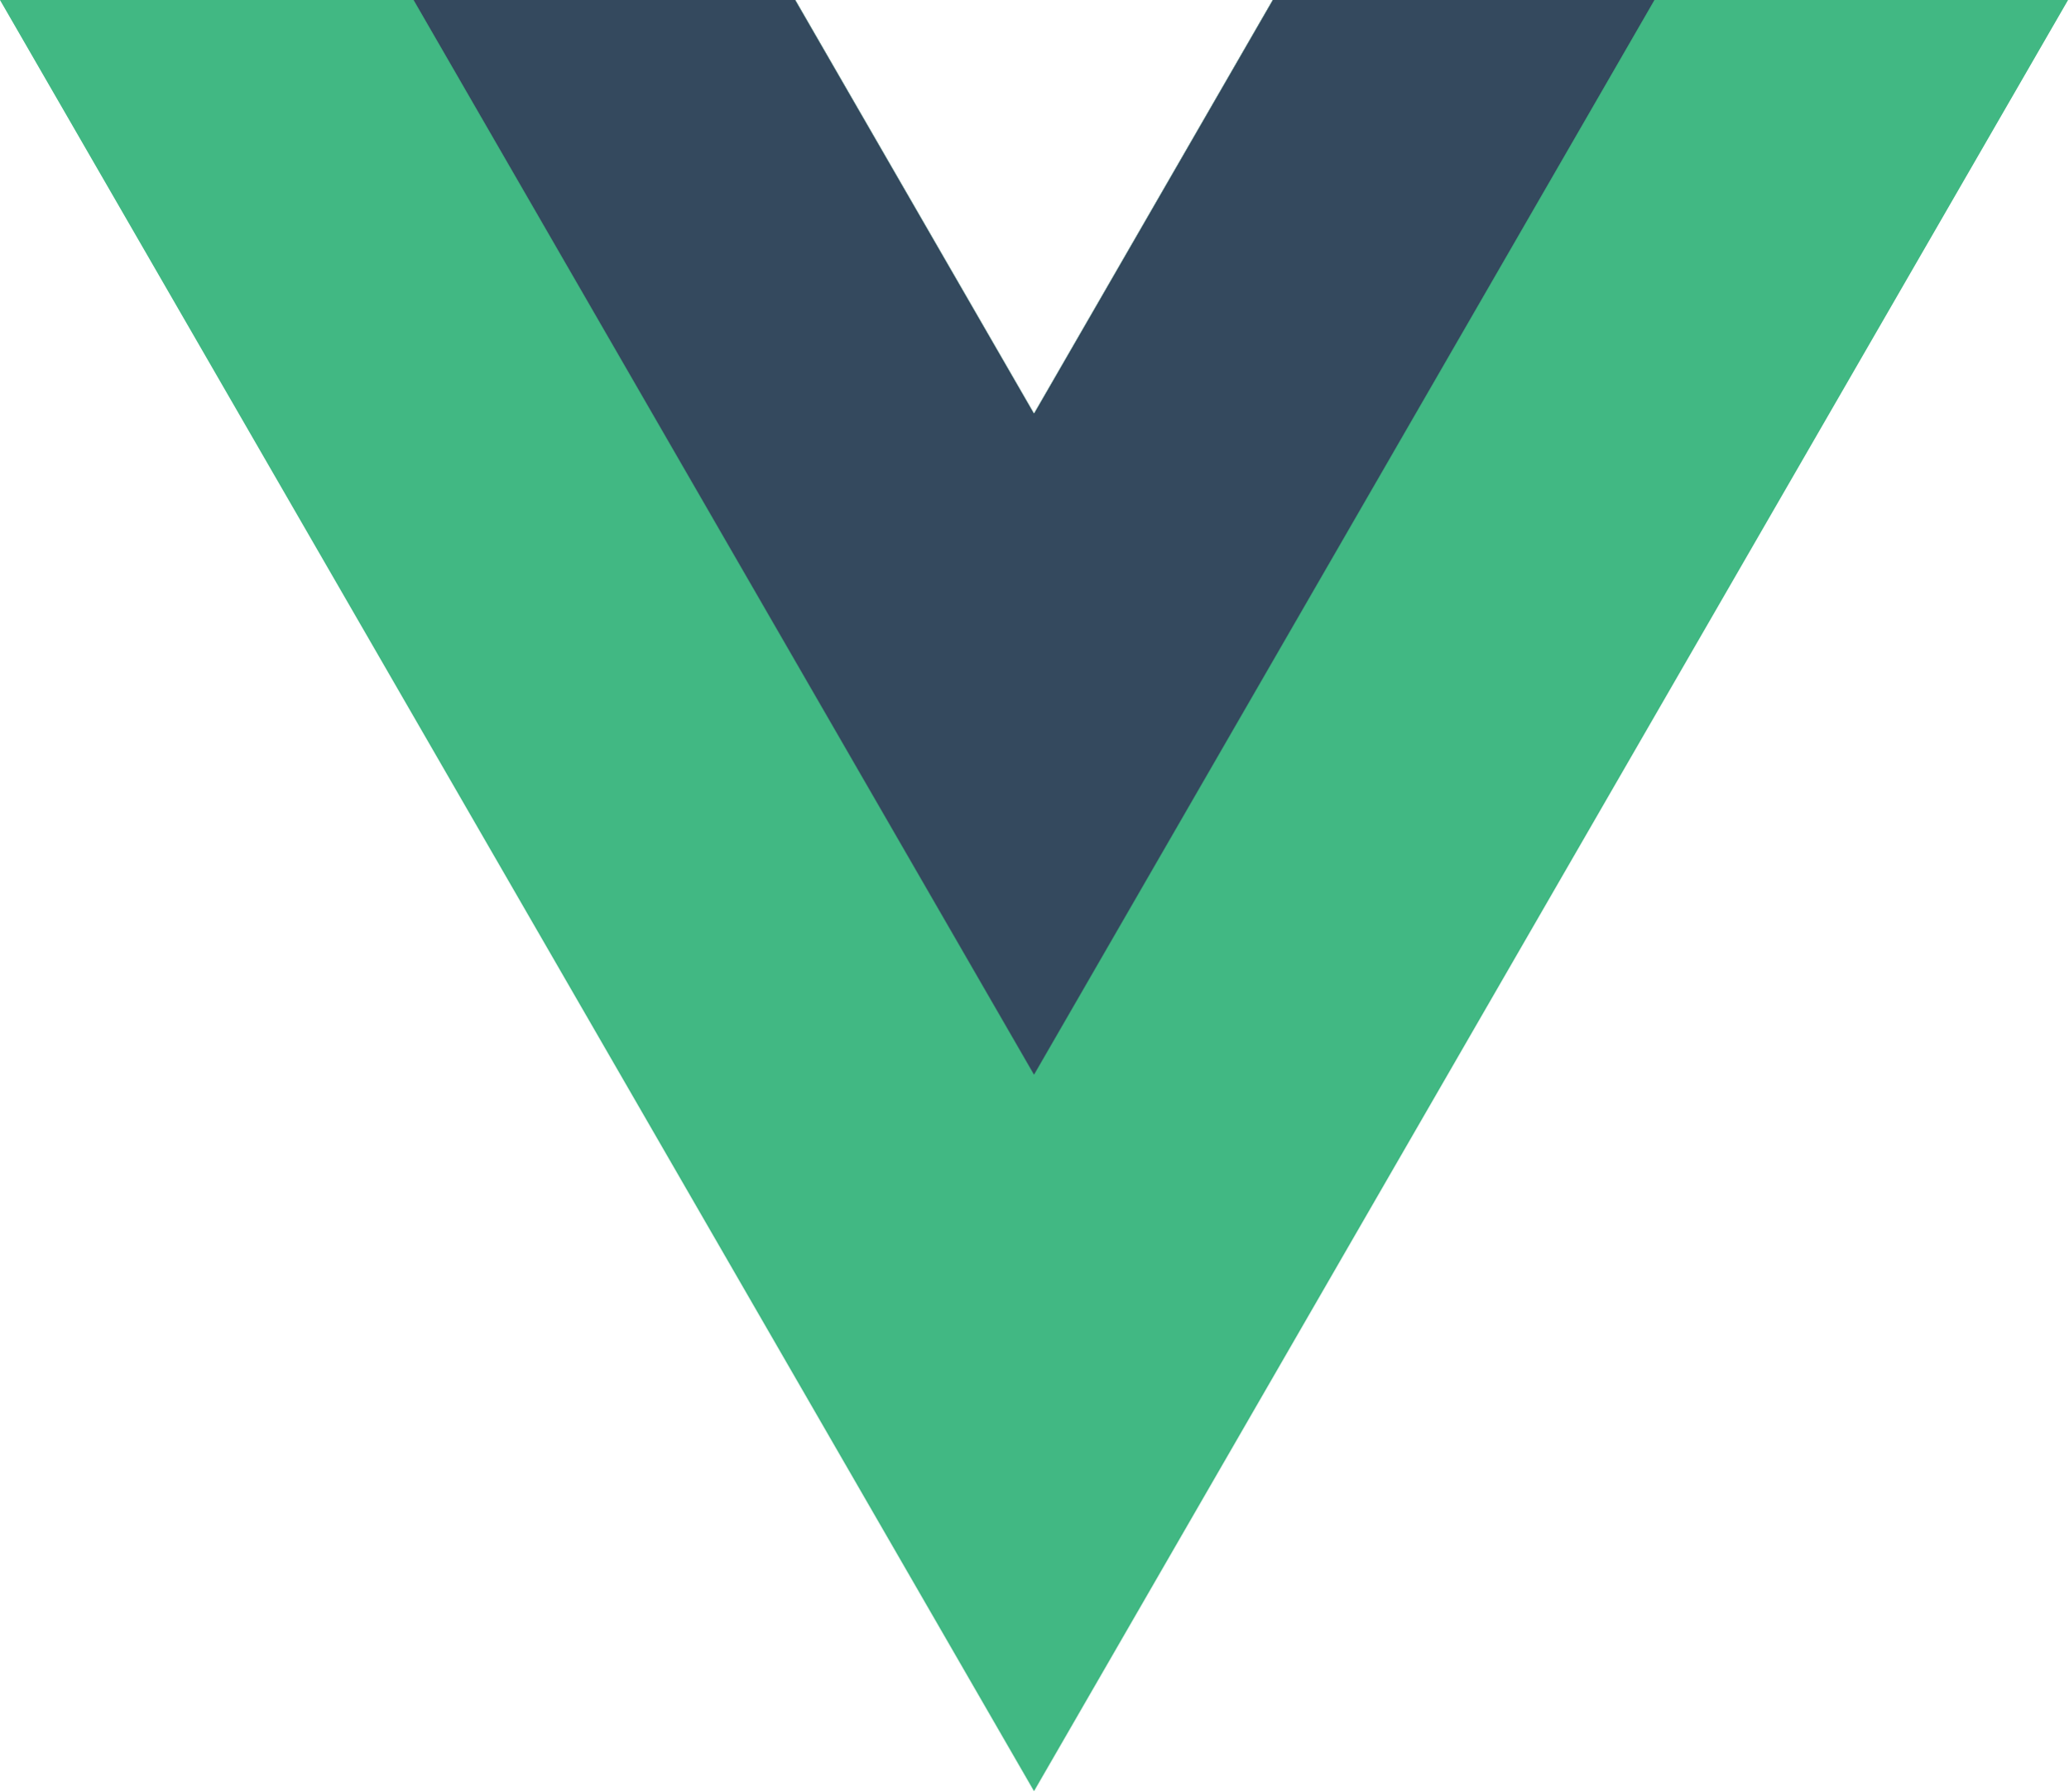
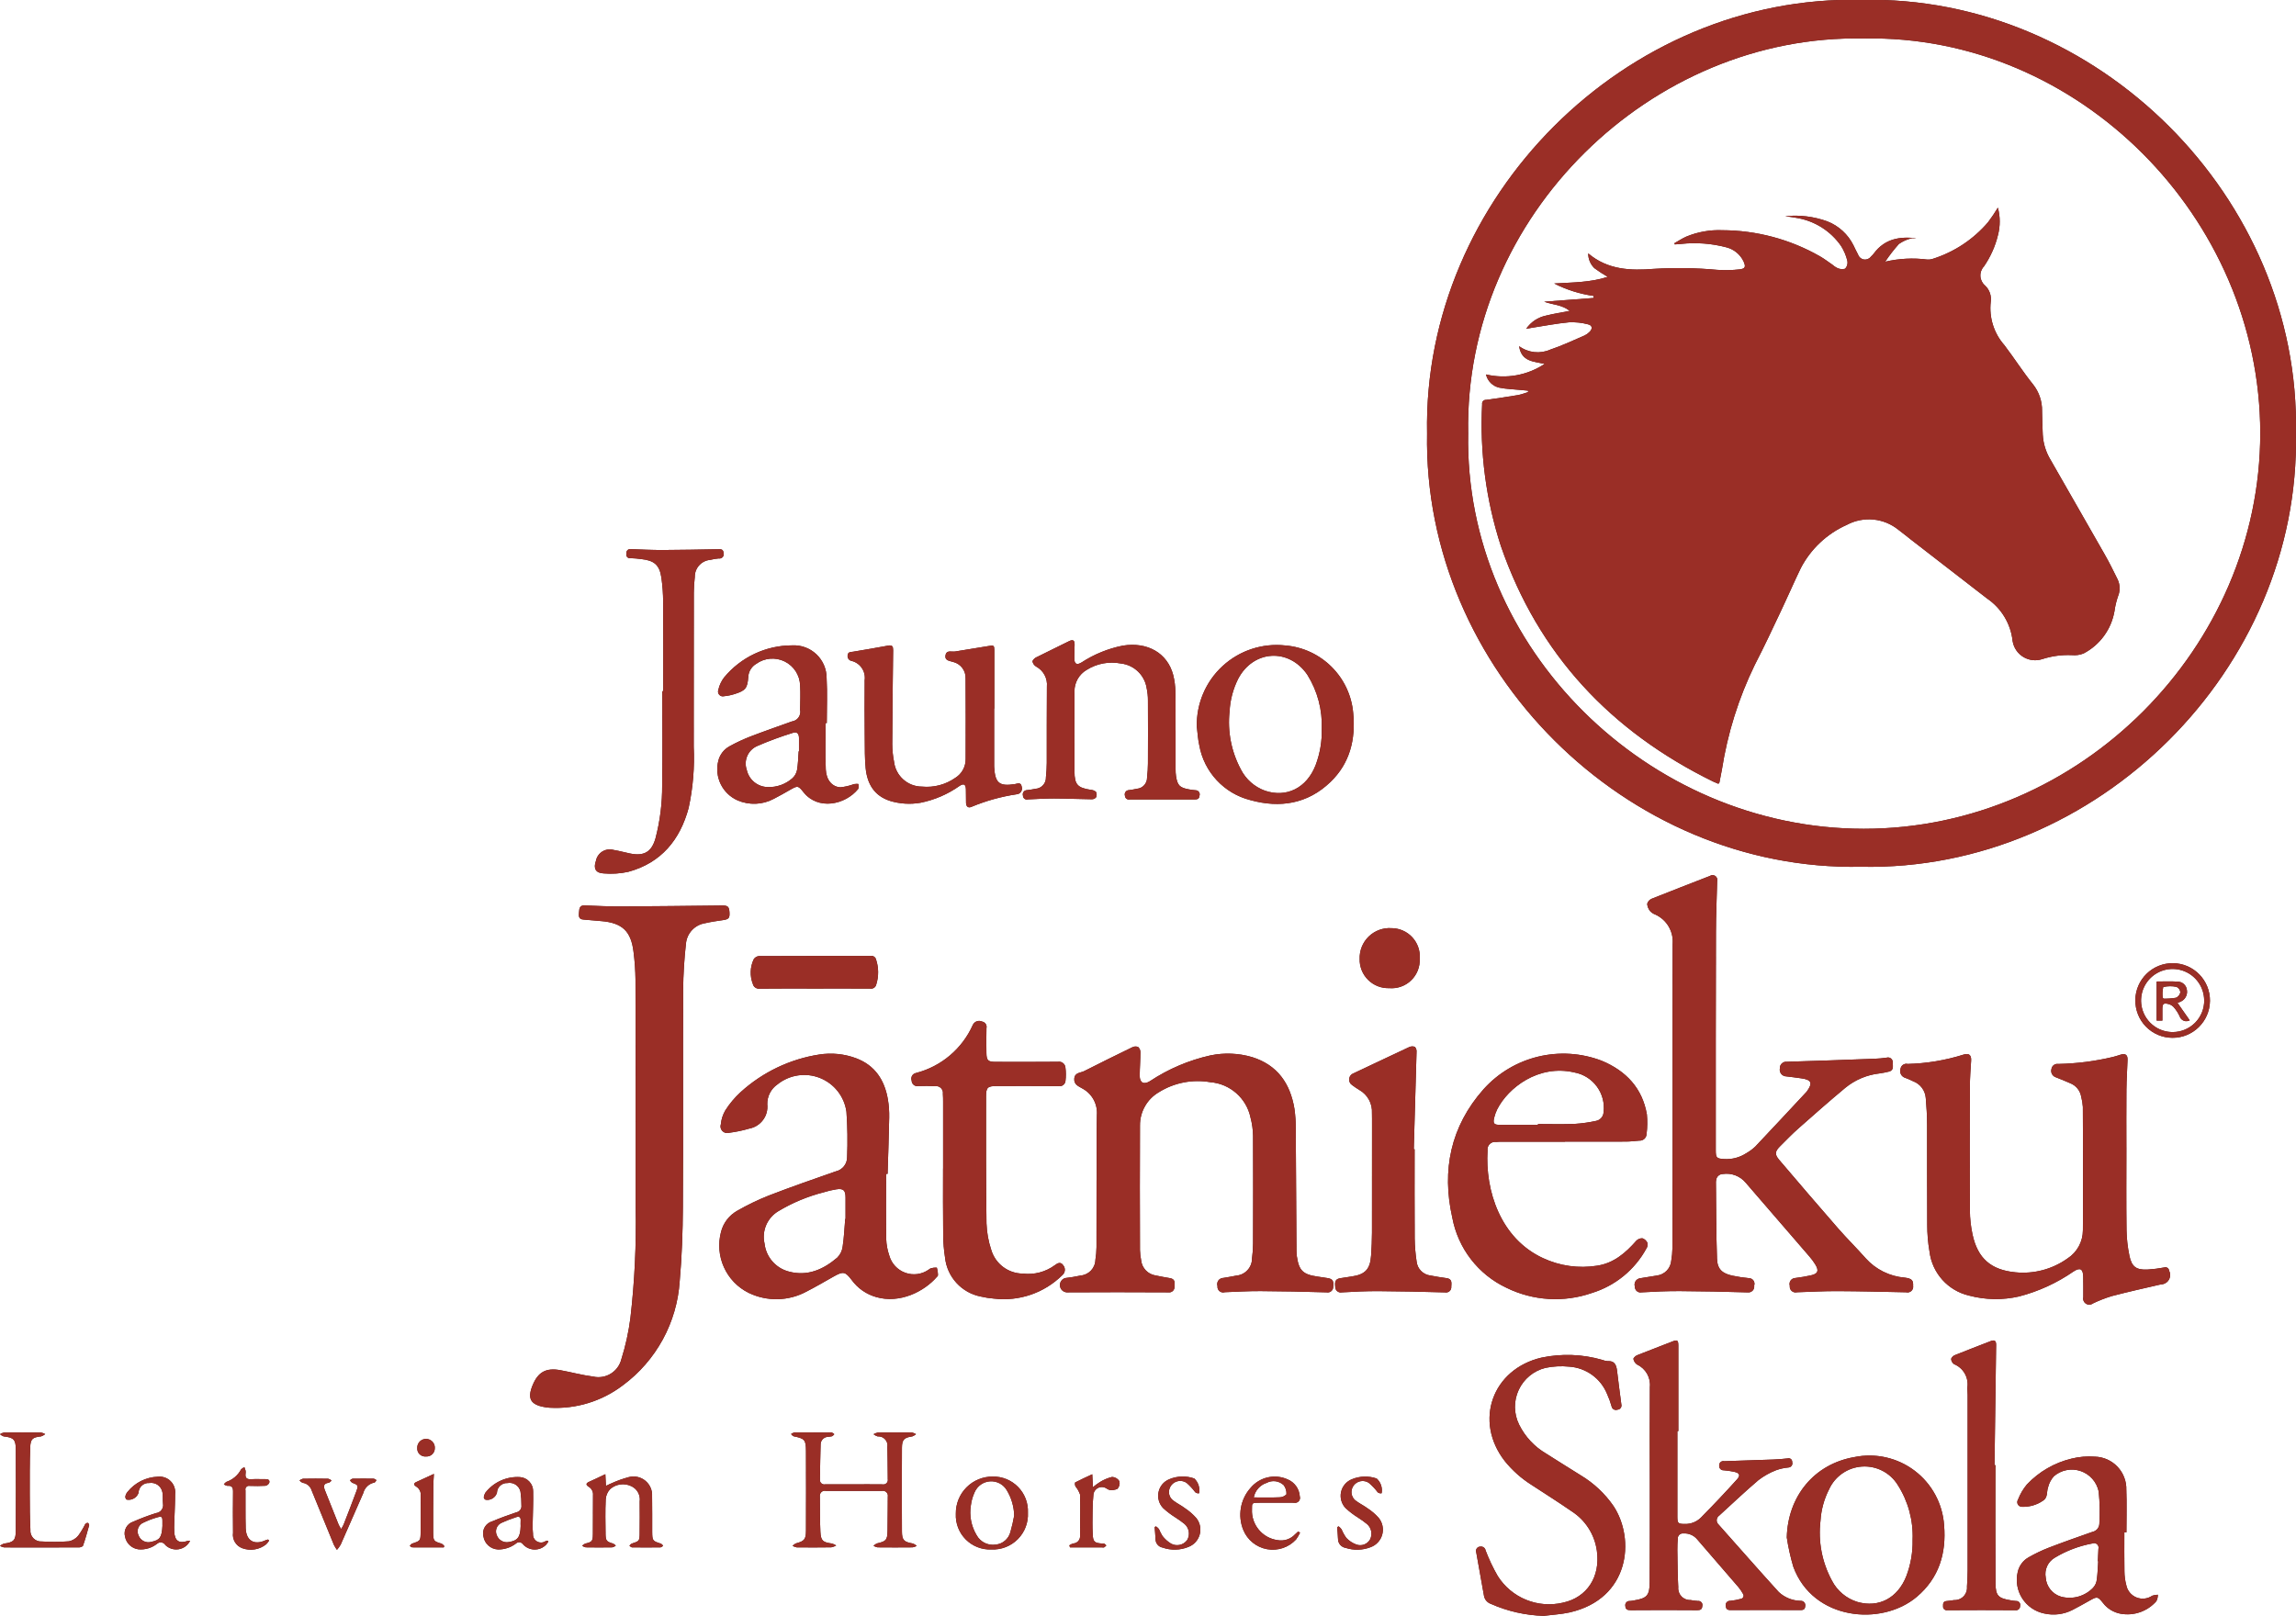
- <svg xmlns="http://www.w3.org/2000/svg" viewBox="0 0 261.76 226.69">
-   <path d="M161.096.001l-30.225 52.351L100.647.001H-.005l130.877 226.688L261.749.001z" fill="#41b883" />
-   <path d="M161.096.001l-30.225 52.351L100.647.001H52.346l78.526 136.01L209.398.001z" fill="#34495e" />
+ <svg xmlns="http://www.w3.org/2000/svg" width="348" height="244.969" viewBox="0 0 348 244.969">
+   <defs>
+     <style>
+       .cls-1 {
+         fill: #0c0c0c;
+         fill-rule: evenodd;
+         filter: url(#filter);
+       }
+     </style>
+     <filter id="filter" x="153" y="148.031" width="348" height="244.969" filterUnits="userSpaceOnUse">
+       <feFlood result="flood" flood-color="#9a2f25" />
+       <feComposite result="composite" operator="in" in2="SourceGraphic" />
+       <feBlend result="blend" in2="SourceGraphic" />
+     </filter>
+   </defs>
+   <path class="cls-1" d="M500.987,213.74c0.691,35.742-30.155,66.452-65.914,65.693-35.609.73-66.409-29.91-65.774-65.688-0.686-35.783,30.128-66.577,65.843-65.727C470.881,147.2,501.724,178,500.987,213.74Zm-125.46-.016c-0.63,32.6,27.311,59.954,59.956,59.955,32.928,0,60.091-27.586,60.1-59.963,0-32.74-27.613-60.5-60.066-59.85C403.293,153.182,374.883,180.749,375.527,213.724ZM406.51,314.237c0-7.7-.015-15.393.011-23.09a4.491,4.491,0,0,0-2.578-4.444,2.215,2.215,0,0,1-.816-0.516,1.976,1.976,0,0,1-.468-1.143,1.23,1.23,0,0,1,.723-0.776c2.919-1.171,5.857-2.292,8.785-3.441a0.717,0.717,0,0,1,1.1.77c-0.058,2.548-.179,5.1-0.185,7.644q-0.042,16.605-.028,33.211c0,1.1.145,1.231,1.248,1.293a5.5,5.5,0,0,0,3.356-.867,7.2,7.2,0,0,0,1.386-1.02c2.612-2.757,5.194-5.544,7.785-8.321a1.045,1.045,0,0,0,.089-0.121c0.842-1.2.63-1.682-.851-1.9-0.766-.114-1.536-0.205-2.305-0.3a1.012,1.012,0,0,1-.988-1.23,0.945,0.945,0,0,1,1.049-.986c4.428-.125,8.854-0.293,13.28-0.457a16.248,16.248,0,0,0,1.868-.171,0.713,0.713,0,0,1,.9.8c0.03,0.525.174,1.148-.595,1.324a13.955,13.955,0,0,1-1.4.27,9.9,9.9,0,0,0-5.188,2.184c-2.4,2-4.745,4.065-7.084,6.136-0.972.862-1.875,1.8-2.8,2.722-0.785.785-.851,1.221-0.132,2.067q4.443,5.231,8.947,10.407c1.348,1.545,2.816,2.984,4.171,4.522a8.928,8.928,0,0,0,5.9,2.92c1.063,0.13,1.322.4,1.277,1.241a0.865,0.865,0,0,1-1.076.98c-3.453-.067-6.907-0.16-10.361-0.175-2.051-.009-4.1.108-6.155,0.172a0.885,0.885,0,0,1-1.1-.979,0.908,0.908,0,0,1,.817-1.18c0.793-.1,1.585-0.228,2.366-0.4,1.084-.233,1.271-0.684.688-1.648a8.993,8.993,0,0,0-.887-1.206q-4.822-5.6-9.658-11.187a3.792,3.792,0,0,0-3.489-1.327,1.028,1.028,0,0,0-1,.935,1.137,1.137,0,0,0-.034.222c0.044,3.9.031,7.792,0.164,11.684,0.055,1.582.787,2.241,2.35,2.573a23.019,23.019,0,0,0,2.519.38,0.845,0.845,0,0,1,.763,1.127,0.883,0.883,0,0,1-.981,1.025c-3.428-.1-6.857-0.177-10.286-0.195-1.926-.01-3.854.079-5.778,0.189a0.856,0.856,0,0,1-1.036-.872,0.975,0.975,0,0,1,.8-1.264c0.837-.145,1.677-0.275,2.516-0.408a2.484,2.484,0,0,0,2.206-2.3,11.928,11.928,0,0,0,.169-1.787Q406.52,325.783,406.51,314.237Zm-157.176,3.808c0-7.172.015-14.343-.014-21.515a36.571,36.571,0,0,0-.293-4.18c-0.376-3.16-1.722-4.412-4.911-4.679-0.9-.075-1.793-0.167-2.692-0.232-0.818-.058-0.692-0.659-0.658-1.162s0.1-1.01.834-.981c1.851,0.074,3.7.166,5.554,0.158,5.106-.022,10.212-0.091,15.317-0.144,0.838-.009,1.04.177,1.094,1.028,0.055,0.867-.117,1.057-0.951,1.179-0.913.133-1.831,0.264-2.73,0.472a3.452,3.452,0,0,0-2.918,3.118,69.452,69.452,0,0,0-.425,6.941c-0.042,11,.021,21.99-0.039,32.984-0.021,3.742-.147,7.5-0.482,11.222a21.361,21.361,0,0,1-8.64,15.814,16.758,16.758,0,0,1-11.038,3.382,6.294,6.294,0,0,1-.817-0.1c-2.109-.365-2.62-1.29-1.813-3.274,0.825-2.027,2.034-2.716,4.2-2.322,1.669,0.3,3.315.759,4.994,0.971a3.583,3.583,0,0,0,4.268-2.615,36.479,36.479,0,0,0,1.377-6.263,125.322,125.322,0,0,0,.8-16.754c-0.013-4.348,0-8.7,0-13.044h-0.013Zm69.9,8.94c0-3.3-.052-6.6.02-9.9a4.2,4.2,0,0,0-2.2-4.035c-0.569-.34-1.319-0.588-1.226-1.515s0.949-.838,1.5-1.12q3.639-1.846,7.314-3.624a1.054,1.054,0,0,1,.87-0.029,1.078,1.078,0,0,1,.338.809c0,1.173-.1,2.346-0.109,3.519-0.007,1.1.613,1.422,1.538,0.859a27.367,27.367,0,0,1,9.191-3.915,13.018,13.018,0,0,1,6.315.26c3.842,1.2,5.777,4.012,6.409,7.829a20.367,20.367,0,0,1,.2,3.135c0.05,6.147.074,12.3,0.11,18.443a5.481,5.481,0,0,0,.049.747c0.318,2.206.92,2.8,3.142,3.116,0.52,0.074,1.04.147,1.557,0.236,0.731,0.126.923,0.436,0.824,1.282a0.85,0.85,0,0,1-1.029.873c-3.328-.1-6.657-0.171-9.986-0.189-1.8-.01-3.6.1-5.405,0.167a0.864,0.864,0,0,1-1.124-.925,0.952,0.952,0,0,1,.911-1.242c0.638-.119,1.286-0.2,1.918-0.343a2.607,2.607,0,0,0,2.408-2.635,18.072,18.072,0,0,0,.156-2.166c0.015-5.473.029-10.947,0-16.42a11.512,11.512,0,0,0-.384-2.733,6.774,6.774,0,0,0-6.1-5.375,11.123,11.123,0,0,0-7.782,1.513,5.785,5.785,0,0,0-2.876,5.054c-0.037,6.3-.014,12.6,0,18.894a9.384,9.384,0,0,0,.181,1.561,2.587,2.587,0,0,0,2.175,2.276c0.734,0.152,1.47.292,2.21,0.414,0.8,0.132.707,0.737,0.667,1.273a0.814,0.814,0,0,1-.945.877q-7.695-.045-15.391,0a1.106,1.106,0,0,1-.241-2.163,23.426,23.426,0,0,0,2.366-.39,2.443,2.443,0,0,0,2.222-2.364,13.122,13.122,0,0,0,.167-1.938c0.016-3.374.008-6.748,0.008-10.122h0.025Zm156.058-4.956c0,4.15-.034,8.3.02,12.448a20.828,20.828,0,0,0,.439,3.934c0.347,1.679,1.053,2.167,2.747,2.089a20.744,20.744,0,0,0,2.527-.316,0.556,0.556,0,0,1,.74.495,1.42,1.42,0,0,1-1.25,2.072c-2.483.569-4.971,1.127-7.435,1.772a20.175,20.175,0,0,0-2.859,1.113,0.926,0.926,0,0,1-1.459-.947c-0.008-1.049.017-2.1-.013-3.149-0.034-1.155-.481-1.383-1.444-0.765a25.961,25.961,0,0,1-8.269,3.8,15.748,15.748,0,0,1-7.582-.126,7.83,7.83,0,0,1-6-6.663,24.012,24.012,0,0,1-.347-4.169c-0.038-5.049,0-10.1-.02-15.148,0-1.321-.092-2.645-0.2-3.963a2.953,2.953,0,0,0-1.927-2.557,11.925,11.925,0,0,0-1.169-.507,1.074,1.074,0,0,1-.734-1.362,0.894,0.894,0,0,1,1.1-.752,30.775,30.775,0,0,0,8.481-1.421c0.8-.25,1.175.092,1.121,0.914-0.086,1.321-.184,2.645-0.189,3.968-0.023,6.248-.037,12.5,0,18.746a18.017,18.017,0,0,0,.4,3.638c0.776,3.629,2.8,5.391,6.508,5.745a11.6,11.6,0,0,0,7.881-2.093,5.094,5.094,0,0,0,2.342-4.311c0.047-6.223.016-12.446-.006-18.67a8.368,8.368,0,0,0-.252-1.548,2.674,2.674,0,0,0-1.616-2.025c-0.73-.325-1.472-0.624-2.216-0.915a1.025,1.025,0,0,1-.676-1.259,0.9,0.9,0,0,1,1.025-.767,38.947,38.947,0,0,0,8.32-1.066c0.388-.1.768-0.223,1.149-0.343,0.7-.221,1.063.035,1.038,0.762-0.051,1.523-.155,3.046-0.17,4.569-0.028,2.924-.008,5.849-0.008,8.773h0.008ZM287.3,325.989c0,3.3-.031,6.593.021,9.888a8.5,8.5,0,0,0,.461,2.489,3.886,3.886,0,0,0,5.993,2.137,1.124,1.124,0,0,1,.316-0.195,2.6,2.6,0,0,1,.9-0.1,4.082,4.082,0,0,1,.174,1.177,0.5,0.5,0,0,1-.172.238c-1.938,2.231-5.627,4.082-9.195,3.046a6.906,6.906,0,0,1-3.689-2.558c-0.989-1.314-1.305-1.371-2.737-.563-1.37.774-2.731,1.571-4.131,2.288a9.631,9.631,0,0,1-8.753.206,8.017,8.017,0,0,1-4.2-9.265,5.125,5.125,0,0,1,2.39-3.153,37.2,37.2,0,0,1,4.841-2.341c3.354-1.3,6.753-2.478,10.149-3.664a2.2,2.2,0,0,0,1.728-2.236,61.442,61.442,0,0,0-.1-6.8,6.463,6.463,0,0,0-10.455-4.156,3.58,3.58,0,0,0-1.547,3.017,3.364,3.364,0,0,1-2.717,3.681,19.3,19.3,0,0,1-3.065.639,1.014,1.014,0,0,1-1.252-1.306,5.1,5.1,0,0,1,.681-2.1,13.83,13.83,0,0,1,2.3-2.742,22.977,22.977,0,0,1,11.934-5.715,11.092,11.092,0,0,1,5.545.552c2.931,1.086,4.372,3.359,4.865,6.315a14.788,14.788,0,0,1,.187,2.684c-0.052,2.847-.157,5.693-0.241,8.54Zm-6.195,6.843,0.052-.006c0-1.1.007-2.2,0-3.292-0.009-1.053-.342-1.359-1.385-1.2a12.938,12.938,0,0,0-1.893.443,25.664,25.664,0,0,0-6.953,2.9,4.531,4.531,0,0,0-2.05,4.871,4.964,4.964,0,0,0,3.715,4.264c2.828,0.746,5.205-.328,7.3-2.111a2.834,2.834,0,0,0,.821-1.626C280.931,335.672,280.987,334.247,281.107,332.832Zm109.1-11.709q-4.734,0-9.466,0a8.125,8.125,0,0,0-.975.033,1.145,1.145,0,0,0-1.3,1.311c-0.371,6.017,1.921,13.3,8.405,16.3a14.131,14.131,0,0,0,8.2,1.148c2.532-.379,4.326-1.941,5.943-3.783a1.19,1.19,0,0,1,.941-0.37,1.344,1.344,0,0,1,.758.714,1.094,1.094,0,0,1-.16.812,14.137,14.137,0,0,1-8.271,6.764,16.826,16.826,0,0,1-12.924-.777,14.734,14.734,0,0,1-8.234-10.646c-1.629-7.212-.247-13.825,4.716-19.442a16.252,16.252,0,0,1,17.971-4.327c3.644,1.532,6.116,4.128,6.806,8.121a13.487,13.487,0,0,1-.049,2.975,1.035,1.035,0,0,1-1.1,1c-0.673.055-1.347,0.139-2.021,0.142-3.079.015-6.159,0.007-9.239,0.007v0.009Zm-4.1-2.551V318.44c1.849,0,3.7.053,5.547-.02a21.784,21.784,0,0,0,3.256-.455,1.408,1.408,0,0,0,1.144-1.31,5.456,5.456,0,0,0-4.411-6.034c-5.459-1.285-10.077,2.346-11.712,5.586a5.907,5.907,0,0,0-.437,1.189c-0.248.962-.081,1.171,0.912,1.174C382.3,318.577,384.2,318.572,386.1,318.572Zm-90.161,6.607q0-5.024,0-10.047c0-.424,0-0.85-0.033-1.273a1.025,1.025,0,0,0-1.164-1.161c-0.85-.04-1.7-0.055-2.553-0.018a0.854,0.854,0,0,1-1.018-.831,0.87,0.87,0,0,1,.653-1.146,12.984,12.984,0,0,0,8.63-7.312,1.055,1.055,0,0,1,1.39-.488,0.822,0.822,0,0,1,.666,1c-0.031,1.249-.02,2.5-0.006,3.748,0.012,1.139.237,1.361,1.371,1.363,3.155,0.006,6.311.021,9.465-.013a0.976,0.976,0,0,1,1.134.828,8.286,8.286,0,0,1,.017,2.058,0.888,0.888,0,0,1-1.062.8c-3.1-.027-6.209-0.015-9.314-0.011-1.444,0-1.67.2-1.669,1.64,0,6.4-.018,12.8.069,19.192a14.29,14.29,0,0,0,.726,4.027,5.024,5.024,0,0,0,4.782,3.578,6.8,6.8,0,0,0,4.823-1.254c0.42-.309.876-0.608,1.288-0.025a1.067,1.067,0,0,1-.151,1.537,12.6,12.6,0,0,1-10.371,3.529,13.01,13.01,0,0,1-1.924-.3,6.745,6.745,0,0,1-5.457-5.938,23,23,0,0,1-.278-3.428C295.915,331.877,295.938,328.528,295.939,325.179Zm111.29,39.806q0,6.484,0,12.97c0,1.014.114,1.109,1.115,1.115a3.346,3.346,0,0,0,2.458-.962q2.788-2.825,5.451-5.773c0.6-.661.412-1.006-0.5-1.192a11.621,11.621,0,0,0-1.484-.209,0.658,0.658,0,0,1-.693-0.779,0.611,0.611,0,0,1,.759-0.6q3.753-.109,7.5-0.255c0.7-.027,1.4-0.091,2.1-0.166a0.538,0.538,0,0,1,.7.555,0.628,0.628,0,0,1-.543.816,7.65,7.65,0,0,0-1.9.417,10.821,10.821,0,0,0-2.659,1.489c-2.038,1.731-3.976,3.579-5.952,5.381a0.865,0.865,0,0,0-.1,1.37c3.039,3.419,6.056,6.857,9.13,10.244a5.01,5.01,0,0,0,3.279,1.319,0.671,0.671,0,0,1,.716.816c-0.034.55-.353,0.589-0.823,0.586q-5.181-.033-10.362,0c-0.463,0-.793-0.024-0.846-0.569a0.648,0.648,0,0,1,.686-0.834,10.1,10.1,0,0,0,1.545-.288,0.493,0.493,0,0,0,.354-0.8,5.76,5.76,0,0,0-.671-0.987q-3.1-3.615-6.225-7.214a2.514,2.514,0,0,0-2.114-.93,0.757,0.757,0,0,0-.857.74c-0.045.6-.075,1.2-0.066,1.8,0.029,1.872.034,3.747,0.137,5.616a1.784,1.784,0,0,0,1.858,1.942,8.822,8.822,0,0,0,1.116.142,0.609,0.609,0,0,1,.669.768c-0.027.52-.292,0.631-0.791,0.627q-5.031-.041-10.061,0c-0.507,0-.782-0.119-0.808-0.614a0.634,0.634,0,0,1,.688-0.774,4.363,4.363,0,0,0,.667-0.1c1.909-.313,2.321-0.748,2.332-2.709,0.027-4.748.021-9.5,0.022-14.245,0-5.123-.029-10.246.007-15.369a3.382,3.382,0,0,0-1.925-3.418,1.3,1.3,0,0,1-.577-0.9,1.24,1.24,0,0,1,.72-0.582c1.714-.688,3.449-1.326,5.165-2.012,0.765-.306.93-0.221,0.93,0.611q0,6.484,0,12.968h-0.152ZM386.974,393a21.172,21.172,0,0,1-8.017-1.821A1.588,1.588,0,0,1,377.933,390q-0.6-3.307-1.181-6.618a0.649,0.649,0,0,1,.562-0.875,0.719,0.719,0,0,1,.863.6,27.4,27.4,0,0,0,1.822,3.84A9.193,9.193,0,0,0,389.9,391c3.662-.79,5.683-3.939,5.136-7.855a8.491,8.491,0,0,0-3.829-6c-1.994-1.38-4.049-2.672-6.075-4a16.515,16.515,0,0,1-4.07-3.628c-4.695-6.05-1.888-13.919,5.582-15.665a19.044,19.044,0,0,1,9.2.34,2.7,2.7,0,0,0,.8.191c1.07-.077,1.342.573,1.447,1.448,0.2,1.708.431,3.413,0.653,5.119a0.633,0.633,0,0,1-.586.792,0.668,0.668,0,0,1-.9-0.528,12.457,12.457,0,0,0-.666-1.826,6.676,6.676,0,0,0-5.778-4.171,11.875,11.875,0,0,0-3.576.189,6.083,6.083,0,0,0-3.988,8.6,10.424,10.424,0,0,0,4.083,4.386c1.742,1.128,3.521,2.2,5.272,3.312a16.117,16.117,0,0,1,4.944,4.636c3.337,5.042,2.469,14.071-6.644,16.141C389.623,392.766,388.287,392.831,386.974,393Zm-19.566-70.734c0,4.524-.018,9.047.014,13.57a25.759,25.759,0,0,0,.287,3.428,2.382,2.382,0,0,0,2.1,2.139c0.811,0.149,1.623.3,2.44,0.4,0.865,0.109.754,0.73,0.719,1.3a0.8,0.8,0,0,1-.957.859c-3.353-.093-6.707-0.172-10.061-0.19-1.851-.01-3.7.081-5.553,0.187a0.844,0.844,0,0,1-1.021-.884c-0.1-.816.082-1.14,0.761-1.262,0.565-.1,1.136-0.179,1.7-0.259,2.071-.291,2.833-1.083,2.976-3.174,0.078-1.146.132-2.3,0.135-3.444q0.021-8.622.007-17.244c0-.3-0.014-0.6-0.011-0.9a3.777,3.777,0,0,0-1.9-3.511,12.671,12.671,0,0,1-1.118-.757,1,1,0,0,1,.235-1.777c2.8-1.312,5.594-2.655,8.4-3.961a1.156,1.156,0,0,1,.888-0.051,1,1,0,0,1,.253.771c-0.127,4.92-.275,9.839-0.418,14.759ZM253.524,252.822c0-4.5.019-9-.012-13.5a26.88,26.88,0,0,0-.268-3.73c-0.281-1.907-1.079-2.59-3.033-2.8a15.688,15.688,0,0,0-1.645-.141,0.543,0.543,0,0,1-.618-0.7,0.578,0.578,0,0,1,.679-0.669c1.626,0.064,3.254.139,4.88,0.134,2.754-.008,5.507-0.07,8.261-0.119,0.443-.008.851-0.063,0.91,0.574a0.66,0.66,0,0,1-.761.824,8.047,8.047,0,0,0-1.255.213,2.551,2.551,0,0,0-2.352,2.588,21.972,21.972,0,0,0-.151,2.391c-0.012,7.772,0,15.545-.015,23.318a35.83,35.83,0,0,1-.768,9.31c-1.3,4.832-4.157,8.334-9.152,9.688a12.434,12.434,0,0,1-3.712.243c-1.236-.052-1.6-0.747-1.188-1.909a2.136,2.136,0,0,1,2.684-1.652c0.836,0.134,1.656.371,2.488,0.541,2.116,0.432,3.262-.226,3.853-2.287a30.93,30.93,0,0,0,1.013-8.08c0.078-4.746.022-9.5,0.022-14.242h0.14ZM331.18,258.8c0,1.949,0,3.9,0,5.847a6.891,6.891,0,0,0,.066,1.046c0.223,1.425.552,1.755,1.987,2.016a9.545,9.545,0,0,0,.967.127,0.625,0.625,0,0,1,.606.826c-0.043.508-.345,0.57-0.777,0.568q-4.878-.019-9.757,0a0.613,0.613,0,0,1-.771-0.581,0.643,0.643,0,0,1,.616-0.83c0.4-.051.792-0.117,1.182-0.205a1.682,1.682,0,0,0,1.56-1.729,19.26,19.26,0,0,0,.132-2.092q0.021-4.8,0-9.6a8.763,8.763,0,0,0-.183-1.785,4.458,4.458,0,0,0-3.918-3.789,7.185,7.185,0,0,0-5.188.972,3.731,3.731,0,0,0-1.847,3.245q-0.031,6.072,0,12.144c0.013,2.011.473,2.482,2.455,2.792a1.319,1.319,0,0,1,.8.3,0.967,0.967,0,0,1,.027.83,0.816,0.816,0,0,1-.647.3c-1.9-.023-3.8-0.111-5.7-0.119-1.325,0-2.652.074-3.977,0.139a0.594,0.594,0,0,1-.766-0.581,0.636,0.636,0,0,1,.62-0.822c0.422-.045.842-0.114,1.258-0.2a1.69,1.69,0,0,0,1.605-1.764,21.553,21.553,0,0,0,.126-2.169c0.013-3.848-.017-7.7.02-11.545a3.117,3.117,0,0,0-1.619-3.051,1.146,1.146,0,0,1-.57-0.826,1.34,1.34,0,0,1,.747-0.659c1.581-.8,3.184-1.56,4.769-2.353,0.619-.31.881-0.176,0.872,0.518s-0.053,1.4-.044,2.1c0.01,0.831.374,1.03,1.084,0.6a17.771,17.771,0,0,1,6.278-2.56c3.722-.6,6.742,1.12,7.624,4.44a11.22,11.22,0,0,1,.335,2.59c0.049,1.948.015,3.9,0.015,5.848h0.015Zm-27.5-3.342v8.62c0,0.1,0,.2.011,0.3,0.138,2.377.789,2.894,3.125,2.527,0.387-.061.917-0.359,1.045,0.392a0.886,0.886,0,0,1-.82,1.157,28.764,28.764,0,0,0-6.77,1.885c-0.513.245-.829-0.026-0.85-0.568-0.029-.7.01-1.4-0.022-2.1-0.034-.745-0.324-0.9-0.951-0.5a15.5,15.5,0,0,1-5.947,2.564,9.946,9.946,0,0,1-4.605-.286c-2.406-.775-3.458-2.611-3.69-4.968-0.144-1.462-.124-2.943-0.136-4.416-0.023-2.974-.042-5.948-0.012-8.922a2.639,2.639,0,0,0-1.947-2.907,0.745,0.745,0,0,1-.637-0.863c0.057-.548.47-0.478,0.832-0.539,1.77-.3,3.541-0.593,5.3-0.925,0.652-.122.771,0.14,0.764,0.718-0.061,4.748-.114,9.495-0.132,14.243a13.708,13.708,0,0,0,.263,2.6,4.277,4.277,0,0,0,4.248,3.815,7.527,7.527,0,0,0,5.045-1.328,3.31,3.31,0,0,0,1.568-2.833c0.023-4.073.01-8.147-.009-12.22a2.472,2.472,0,0,0-1.861-2.512c-0.51-.174-1.357-0.174-1.175-1.054,0.169-.812.945-0.448,1.455-0.539,1.719-.306,3.451-0.539,5.169-0.845,0.654-.117.768-0.057,0.767,0.653q-0.009,4.422,0,8.845h-0.029ZM423.82,381.117c0.152-6.229,4.141-11.136,10.249-12.187a11.336,11.336,0,0,1,13.591,10.3c0.363,4.278-.765,8.032-4.132,10.884-5.345,4.528-15.754,3.566-18.723-4.568A33.358,33.358,0,0,1,423.82,381.117Zm19.069,0.348a14.394,14.394,0,0,0-2.26-8.324,5.911,5.911,0,0,0-10.389.652,12.183,12.183,0,0,0-1.314,4.805,15.225,15.225,0,0,0,1.73,9.052,6.5,6.5,0,0,0,3.869,3.239c3.24,0.931,6.115-.588,7.417-3.919A14.614,14.614,0,0,0,442.889,381.465ZM334.4,258.189a12.1,12.1,0,0,1,13.405-12.305,11.269,11.269,0,0,1,10.3,10.281c0.38,3.98-.51,7.59-3.456,10.423-3.451,3.32-7.661,3.986-12.131,2.744A10.47,10.47,0,0,1,334.771,261C334.562,260.084,334.521,259.128,334.4,258.189Zm18.937,0.346a14.428,14.428,0,0,0-2.181-8.2c-2.8-4.116-8.215-3.773-10.506.639a12.466,12.466,0,0,0-1.285,4.89,15.169,15.169,0,0,0,1.719,8.834,6.615,6.615,0,0,0,3.63,3.2c3.288,1.124,6.348-.414,7.69-3.86A14.538,14.538,0,0,0,353.339,258.535Zm-75.2-.876c0,2.346-.076,4.695.026,7.036,0.069,1.587.966,2.636,2.215,2.692a8.259,8.259,0,0,0,2.064-.483,3.42,3.42,0,0,1,.65-0.028,1.487,1.487,0,0,1-.009.748c-2,2.474-6.126,3.262-8.3.506-0.79-1-.886-1.007-1.968-0.392-0.848.482-1.692,0.972-2.561,1.413a6.313,6.313,0,0,1-5.444.226,5.167,5.167,0,0,1-2.936-6.008,3.46,3.46,0,0,1,1.7-2.2,26.276,26.276,0,0,1,3.181-1.487c2.075-.8,4.18-1.52,6.271-2.277a1.474,1.474,0,0,0,1.248-1.77c0.012-1.224.07-2.452,0-3.672a4.2,4.2,0,0,0-6.661-3.286,2.452,2.452,0,0,0-1.2,1.968c-0.119,1.71-.4,2.077-2.052,2.6a7.78,7.78,0,0,1-1.611.334,0.73,0.73,0,0,1-.873-0.97,4.788,4.788,0,0,1,.871-1.869,13.381,13.381,0,0,1,10.309-4.868,4.956,4.956,0,0,1,5.231,4.969c0.124,2.265.024,4.542,0.024,6.813h-0.169Zm-4.085,4.279,0.05,0c0-.673,0-1.345,0-2.018,0-.623-0.28-1.01-0.926-0.788a52.345,52.345,0,0,0-5.448,2.016,2.9,2.9,0,0,0-1.541,3.606,3.314,3.314,0,0,0,3.178,2.6,5.351,5.351,0,0,0,3.722-1.326,2.263,2.263,0,0,0,.718-1.256C273.97,263.836,273.978,262.881,274.052,261.938Zm200.932,118.4c0,1.973-.023,3.946.012,5.918a8.353,8.353,0,0,0,.276,2.066,2.541,2.541,0,0,0,3.943,1.622,2.735,2.735,0,0,1,.851-0.145,2.163,2.163,0,0,1-.231.98,5.827,5.827,0,0,1-5.417,1.9,4.362,4.362,0,0,1-2.685-1.65c-0.775-.976-0.88-0.985-1.979-0.362-0.87.492-1.743,0.981-2.631,1.437a6.316,6.316,0,0,1-4.3.535,5.2,5.2,0,0,1-4-6.291,3.381,3.381,0,0,1,1.657-2.225,22.963,22.963,0,0,1,3.032-1.45c2.191-.844,4.408-1.619,6.622-2.4a1.3,1.3,0,0,0,1.061-1.2,30.029,30.029,0,0,0-.1-4.924,4.162,4.162,0,0,0-6.8-2.306,3.96,3.96,0,0,0-.89,1.727c-0.22.665-.007,1.492-0.732,1.957a5.242,5.242,0,0,1-3.258.936,0.7,0.7,0,0,1-.554-1.076,8.2,8.2,0,0,1,1.34-2.291,13.7,13.7,0,0,1,6.786-3.933,11.205,11.205,0,0,1,3.547-.295,4.889,4.889,0,0,1,4.748,5.037c0.083,2.144.016,4.294,0.016,6.441h-0.307Zm-3.961,4.375-0.055,0c0.029-.623.064-1.246,0.086-1.87a0.683,0.683,0,0,0-.916-0.818,17.059,17.059,0,0,0-5.708,2.166,2.872,2.872,0,0,0-1.362,3.022,3.247,3.247,0,0,0,2.3,2.874,4.945,4.945,0,0,0,4.885-1.354,2.182,2.182,0,0,0,.559-1.26C470.942,386.555,470.958,385.628,471.023,384.708Zm-15.583-14.57c0,5.948-.021,11.9.011,17.845,0.011,1.972.412,2.353,2.371,2.667a6.251,6.251,0,0,0,.744.094,0.589,0.589,0,0,1,.613.751,0.614,0.614,0,0,1-.722.643c-3.429-.026-6.858-0.021-10.287,0a0.557,0.557,0,0,1-.662-0.607c-0.022-.409.029-0.752,0.562-0.783,0.374-.022.745-0.093,1.116-0.145a1.866,1.866,0,0,0,1.944-2.033c0.06-.822.1-1.648,0.1-2.472q0.01-13.31,0-26.62c0-.4-0.053-0.8-0.027-1.2a3.286,3.286,0,0,0-2.022-3.435,1.037,1.037,0,0,1-.451-0.813,1.021,1.021,0,0,1,.619-0.583c1.782-.72,3.581-1.4,5.371-2.1,0.585-.23.836-0.063,0.828,0.577q-0.121,9.11-.244,18.218h0.133ZM282.461,373.06c1.427,0,2.854-.012,4.281.007a0.683,0.683,0,0,0,.816-0.8c-0.025-1.624-.011-3.248-0.057-4.871a1.379,1.379,0,0,0-1.482-1.6,2.128,2.128,0,0,1-.625-0.332,2.08,2.08,0,0,1,.661-0.255q2.589-.031,5.18,0a1.865,1.865,0,0,1,.6.246,1.7,1.7,0,0,1-.546.335c-1.238.176-1.579,0.485-1.585,1.734q-0.033,6.333,0,12.666c0.006,1.34.3,1.608,1.656,1.842a1.933,1.933,0,0,1,.59.36,2.071,2.071,0,0,1-.624.222q-2.666.026-5.331,0a1.862,1.862,0,0,1-.6-0.235,1.811,1.811,0,0,1,.526-0.359c1.387-.322,1.573-0.5,1.6-1.9,0.038-1.723.013-3.448,0.041-5.171a0.759,0.759,0,0,0-.9-0.894q-4.243.016-8.486,0a0.745,0.745,0,0,0-.913.812c0.025,1.8-.007,3.6.082,5.393,0.067,1.361.38,1.593,1.734,1.773a2.476,2.476,0,0,1,.66.3,2.324,2.324,0,0,1-.732.276c-1.752.026-3.5,0.025-5.256,0.008a2,2,0,0,1-.627-0.234,1.861,1.861,0,0,1,.526-0.373c1.252-.329,1.507-0.6,1.512-1.926q0.022-6.035,0-12.067c-0.007-1.714-.2-1.9-1.886-2.244a1.127,1.127,0,0,1-.379-0.338,1.537,1.537,0,0,1,.541-0.244c1.676-.008,3.353.011,5.03,0.02a3.159,3.159,0,0,1,.6-0.01,1.242,1.242,0,0,1,.381.261,1.158,1.158,0,0,1-.34.31,5.11,5.11,0,0,1-.666.09,1.161,1.161,0,0,0-1.065,1.166c-0.05,1.771-.079,3.544-0.106,5.316a0.672,0.672,0,0,0,.831.716C279.557,373.053,281.009,373.061,282.461,373.06ZM276.482,297.9c-2.777,0-5.554-.018-8.331.014a0.945,0.945,0,0,1-1.048-.724,4.752,4.752,0,0,1,.124-3.711,1.048,1.048,0,0,1,.775-0.5c5.654-.028,11.308-0.016,16.963-0.032a0.735,0.735,0,0,1,.823.568,6.154,6.154,0,0,1,.028,3.754,0.8,0.8,0,0,1-.927.637C282.087,297.886,279.285,297.9,276.482,297.9Zm91.7-4.539a4.265,4.265,0,0,1-4.624,4.477,4.328,4.328,0,0,1-4.477-4.428,4.528,4.528,0,0,1,4.842-4.666A4.3,4.3,0,0,1,368.187,293.359Zm-208.945,89.27c-1.876,0-3.753.008-5.629-.01a1.959,1.959,0,0,1-.613-0.23,1.872,1.872,0,0,1,.6-0.344c1.483-.191,1.8-0.5,1.805-2.015q0.021-6.106,0-12.212c-0.006-1.557-.322-1.858-1.859-2.028a1.6,1.6,0,0,1-.543-0.333,1.786,1.786,0,0,1,.6-0.249q2.814-.029,5.629,0a1.955,1.955,0,0,1,.621.239,1.906,1.906,0,0,1-.62.343c-1.277.141-1.6,0.362-1.65,1.656-0.083,2.344-.074,4.693-0.07,7.039,0,1.822.014,3.646,0.1,5.464a1.621,1.621,0,0,0,1.734,1.774,29.113,29.113,0,0,0,4.114-.027,2.458,2.458,0,0,0,1.407-.856,12.049,12.049,0,0,0,1.039-1.72,0.523,0.523,0,0,1,.4-0.221,0.428,0.428,0,0,1,.214.357c-0.289,1.056-.586,2.111-0.947,3.144a0.958,0.958,0,0,1-.7.218C163,382.636,161.119,382.628,159.242,382.629Zm85.515-11.106c0.029,0.607.054,1.115,0.086,1.774,0.369-.174.6-0.3,0.836-0.39a16.346,16.346,0,0,1,2.66-.95,2.815,2.815,0,0,1,3.5,2.9c0.038,1.8.006,3.6,0.018,5.4,0.01,1.359.057,1.4,1.343,1.8a1.043,1.043,0,0,1,.312.321,0.968,0.968,0,0,1-.382.237q-2.178.026-4.357,0a0.905,0.905,0,0,1-.362-0.254,1.119,1.119,0,0,1,.328-0.309c1.176-.384,1.205-0.391,1.219-1.591,0.019-1.6.013-3.2,0.005-4.8a2.215,2.215,0,0,0-1.294-2.332,2.931,2.931,0,0,0-3.174.443,2.456,2.456,0,0,0-.683,1.568c-0.084,1.746-.043,3.5-0.023,5.248,0.011,1.022.163,1.172,1.143,1.452a1.464,1.464,0,0,1,.41.313,1.389,1.389,0,0,1-.513.259q-2.028.033-4.056,0a1.532,1.532,0,0,1-.537-0.242,1.648,1.648,0,0,1,.478-0.328c1.012-.234,1.145-0.358,1.155-1.411,0.017-1.974,0-3.949.018-5.924a1.326,1.326,0,0,0-.632-1.265c-0.436-.272-0.512-0.525.048-0.771C243.1,372.322,243.879,371.937,244.757,371.523Zm58.489,11.412a5.176,5.176,0,0,1-5.367-5.41,5.558,5.558,0,0,1,5.6-5.643,5.242,5.242,0,0,1,5.324,5.481A5.3,5.3,0,0,1,303.246,382.935Zm3.478-5.148a7.773,7.773,0,0,0-1.108-3.811,2.736,2.736,0,0,0-4.9.308,6.487,6.487,0,0,0-.553,1.928,6.69,6.69,0,0,0,.859,4.542,2.82,2.82,0,0,0,2.911,1.444,2.565,2.565,0,0,0,2.209-1.883A25.206,25.206,0,0,0,306.724,377.787Zm-124.9,3.819a2.351,2.351,0,0,1-3.761.653,0.818,0.818,0,0,0-1.264-.177,3.978,3.978,0,0,1-2.807.831,2.381,2.381,0,0,1-2.036-1.923,1.874,1.874,0,0,1,1.263-2.276,33.516,33.516,0,0,1,3.432-1.294,1.215,1.215,0,0,0,1.06-1.432c-0.063-.567.018-1.156-0.085-1.712a1.742,1.742,0,0,0-2-1.418,1.52,1.52,0,0,0-1.622,1.5,1.59,1.59,0,0,1-1.805,1.018,0.553,0.553,0,0,1-.194-0.478,1.471,1.471,0,0,1,.311-0.669,6.17,6.17,0,0,1,4.611-2.326,2.37,2.37,0,0,1,2.622,2.614c0,1.448-.088,2.9-0.13,4.343-0.014.474-.027,0.951,0,1.424,0.076,1.362.744,1.8,2.029,1.351A1.781,1.781,0,0,1,181.822,381.606Zm-4.2-2.3c0-.174,0-0.349,0-0.523,0.013-.847-0.074-0.935-0.909-0.679a11.948,11.948,0,0,0-1.947.752,1.426,1.426,0,0,0-.769,1.939,1.6,1.6,0,0,0,1.943.985C177.258,381.5,177.525,381.1,177.626,379.305Zm58.5,2.425a3.089,3.089,0,0,1-.353.49,2.4,2.4,0,0,1-3.524-.1,0.692,0.692,0,0,0-1.039-.087,4.379,4.379,0,0,1-2.72.9,2.344,2.344,0,0,1-2.213-1.985,1.9,1.9,0,0,1,1.36-2.286c1.193-.509,2.42-0.943,3.647-1.364a0.938,0.938,0,0,0,.755-1.04,13.62,13.62,0,0,0-.14-2.078,1.7,1.7,0,0,0-1.986-1.316,1.514,1.514,0,0,0-1.583,1.461,1.531,1.531,0,0,1-1.707,1.076,0.469,0.469,0,0,1-.287-0.338,1.617,1.617,0,0,1,.215-0.7,6.157,6.157,0,0,1,5.283-2.4,2.149,2.149,0,0,1,1.98,2.177c0.042,1.6-.05,3.194-0.071,4.792a10.422,10.422,0,0,0,.05,1.64,1.219,1.219,0,0,0,1.9,1.1c0.089-.034.182-0.055,0.273-0.083Zm-4.207-2.35c0-.249-0.018-0.5,0-0.746,0.052-.6-0.194-0.784-0.752-0.572a20.976,20.976,0,0,0-2.15.835,1.428,1.428,0,0,0-.7,1.907,1.617,1.617,0,0,0,1.805,1.007C231.48,381.6,231.875,381.056,231.915,379.38Zm118.135,1.006a6.264,6.264,0,0,1-.616,1.046,4.82,4.82,0,0,1-7.983-1.445,6.12,6.12,0,0,1,1.1-6.391,4.763,4.763,0,0,1,5.587-1.3,3,3,0,0,1,1.873,2.6,0.747,0.747,0,0,1-.879.952c-1.8-.019-3.6,0-5.406,0-0.939,0-.983.051-0.964,0.968a4.5,4.5,0,0,0,3.856,4.7,2.9,2.9,0,0,0,2.666-.867c0.149-.153.314-0.29,0.471-0.434Zm-7.021-5.339c1.371,0,2.654.035,3.933-.021a1.5,1.5,0,0,0,1.027-.453,2.093,2.093,0,0,0-.427-1.4,2.234,2.234,0,0,0-2.576-.337A2.9,2.9,0,0,0,343.029,375.047Zm-138.32,4.79a6.243,6.243,0,0,0,.37-0.665c0.642-1.652,1.293-3.3,1.9-4.963,0.375-1.022.342-1.026-.626-1.411a1.066,1.066,0,0,1-.3-0.353,0.967,0.967,0,0,1,.38-0.244q1.611-.027,3.223,0a1.073,1.073,0,0,1,.4.219,0.869,0.869,0,0,1-.27.364,2.155,2.155,0,0,0-1.72,1.6c-1.155,2.6-2.275,5.214-3.427,7.815a4.688,4.688,0,0,1-.567.791,5.8,5.8,0,0,1-.469-0.778c-1.131-2.746-2.245-5.5-3.371-8.246a1.644,1.644,0,0,0-1.365-1.14,1.3,1.3,0,0,1-.469-0.361,1.433,1.433,0,0,1,.52-0.257q1.912-.036,3.825,0a1.4,1.4,0,0,1,.515.268,1.1,1.1,0,0,1-.411.345c-0.831.081-.836,0.54-0.59,1.155,0.695,1.737,1.382,3.477,2.08,5.213A6.147,6.147,0,0,0,204.709,379.837Zm123.5-.406a2.044,2.044,0,0,1,.447.4,7.258,7.258,0,0,0,.544,1.058,4.822,4.822,0,0,0,1.313,1.169,1.9,1.9,0,0,0,2.423-.546,1.93,1.93,0,0,0-.4-2.449,15.268,15.268,0,0,0-1.4-1,12.337,12.337,0,0,1-1.837-1.4,2.7,2.7,0,0,1,.912-4.37,5.269,5.269,0,0,1,3.81-.12,2.475,2.475,0,0,1,.731,2.239,0.737,0.737,0,0,1-.589-0.159,8.972,8.972,0,0,0-1.292-1.4,1.71,1.71,0,0,0-2.658,1.048,1.587,1.587,0,0,0,.663,1.644c0.533,0.408,1.154.7,1.688,1.106a8.617,8.617,0,0,1,1.789,1.558,2.806,2.806,0,0,1-1.244,4.348,5.522,5.522,0,0,1-3.889.092,1.3,1.3,0,0,1-1.074-1.263c-0.023-.616-0.087-1.232-0.133-1.848Zm27.68-.009a2.7,2.7,0,0,1,.454.459,6.45,6.45,0,0,0,.722,1.3,3.872,3.872,0,0,0,1.516,1,1.711,1.711,0,0,0,2.081-.77,1.935,1.935,0,0,0-.454-2.324,15.251,15.251,0,0,0-1.394-1,12.521,12.521,0,0,1-1.839-1.4,2.7,2.7,0,0,1,.95-4.408,5.275,5.275,0,0,1,3.74-.1,2.411,2.411,0,0,1,.749,2.228,0.726,0.726,0,0,1-.581-0.131,8.71,8.71,0,0,0-1.354-1.433,1.692,1.692,0,0,0-2.624,1.206,1.637,1.637,0,0,0,.729,1.553c0.543,0.395,1.158.694,1.7,1.095a8.219,8.219,0,0,1,1.689,1.451,2.826,2.826,0,0,1-1.254,4.447,5.631,5.631,0,0,1-3.75.1,1.377,1.377,0,0,1-1.166-1.357c-0.02-.592-0.083-1.183-0.127-1.774Zm-162.1,2.171a3.182,3.182,0,0,1-.457.57,3.738,3.738,0,0,1-3.622.572,2.164,2.164,0,0,1-1.384-2.341q-0.037-3.111,0-6.222c0.009-.629-0.16-0.946-0.845-0.883a1.385,1.385,0,0,1-.544-0.221,1.255,1.255,0,0,1,.374-0.377,3.971,3.971,0,0,0,2.234-1.9,1.445,1.445,0,0,1,.5-0.328,3.934,3.934,0,0,1,.18.515,1.347,1.347,0,0,1,0,.448c-0.09.66,0.192,0.9,0.849,0.857,0.723-.044,1.452,0,2.177-0.013,0.406-.009.68,0.148,0.564,0.554a0.8,0.8,0,0,1-.57.454c-0.8.053-1.6,0.041-2.4,0.016a0.546,0.546,0,0,0-.634.686c0.018,1.9-.022,3.8.03,5.7,0.052,1.935,1.3,2.664,3.048,1.841a2.124,2.124,0,0,1,.341-0.1Zm282.861-81.958a5.656,5.656,0,1,1,5.6,5.728A5.628,5.628,0,0,1,476.654,299.635Zm10.435,0.05a4.783,4.783,0,1,0-4.737,4.808A4.769,4.769,0,0,0,487.089,299.685ZM315.08,382.31a2.107,2.107,0,0,1,.573-0.283,1.089,1.089,0,0,0,1.048-1.211c0-2.07.059-4.142,0-6.21a3.929,3.929,0,0,0-.686-1.224,0.861,0.861,0,0,1-.064-0.6c0.831-.433,1.688-0.819,2.6-1.247,0.033,0.653.063,1.23,0.1,1.962a9.353,9.353,0,0,1,1.078-.789,6.333,6.333,0,0,1,1.83-.769,1.363,1.363,0,0,1,1.1.639,1.262,1.262,0,0,1-.29,1.168,2.086,2.086,0,0,1-1.21.163,1.429,1.429,0,0,1-.461-0.235,1.286,1.286,0,0,0-1.978,1.053,22.333,22.333,0,0,0-.124,2.537c-0.016,1.122-.03,2.246.024,3.367,0.054,1.146.263,1.317,1.4,1.405a1.117,1.117,0,0,1,.37.029,1.232,1.232,0,0,1,.29.267,2.15,2.15,0,0,1-.34.29,0.7,0.7,0,0,1-.3,0h-4.86C315.151,382.521,315.115,382.416,315.08,382.31Zm-96.314-10.826c-0.036.69-.087,1.253-0.091,1.817-0.016,2.373-.03,4.746-0.02,7.12,0,1.207.115,1.3,1.278,1.633a1.35,1.35,0,0,1,.418.381l-0.108.19c-1.6,0-3.194,0-4.791-.01a0.842,0.842,0,0,1-.335-0.223,1.036,1.036,0,0,1,.308-0.332c1.308-.436,1.321-0.43,1.33-1.785,0.012-1.824-.006-3.648.011-5.471a1.428,1.428,0,0,0-.678-1.4c-0.338-.2-0.494-0.461.007-0.69C216.932,372.335,217.766,371.946,218.766,371.484Zm-1.208-2.646a1.2,1.2,0,0,1-1.314-1.286,1.33,1.33,0,1,1,2.658.006A1.243,1.243,0,0,1,217.558,368.838ZM413.446,266.857c-0.245-.105-0.518-0.208-0.779-0.336-15.513-7.611-26.519-19.291-32.185-35.717a59.746,59.746,0,0,1-2.836-21.5,0.559,0.559,0,0,1,.594-0.65q2.452-.327,4.893-0.736a11.335,11.335,0,0,0,1.479-.453c0-.07-0.009-0.139-0.014-0.209-0.375-.035-0.751-0.069-1.126-0.106-1.067-.106-2.149-0.132-3.195-0.342a2.65,2.65,0,0,1-2.046-2.009,11.348,11.348,0,0,0,8.894-1.6c-1.637-.375-3.529-0.308-3.873-2.688a4.726,4.726,0,0,0,4.745.514c1.768-.588,3.463-1.4,5.18-2.136a2.636,2.636,0,0,0,.729-0.522c0.518-.489.457-1.021-0.226-1.172a9.451,9.451,0,0,0-2.883-.3c-1.911.181-3.8,0.55-5.7,0.844-0.206.032-.411,0.074-0.776,0.14a4.86,4.86,0,0,1,3.055-2.012c1.124-.279,2.274-0.457,3.546-0.705-1.195-.95-2.589-0.919-3.872-1.391l7.494-.566,0.018-.307a19.032,19.032,0,0,1-6-1.889c2.8-.17,5.476-0.144,8.118-1.007a19.072,19.072,0,0,1-2.033-1.328,3.076,3.076,0,0,1-.923-2.227c2.986,2.533,6.486,2.624,9.969,2.343a63.185,63.185,0,0,1,9.593.152,18.8,18.8,0,0,0,3.363-.07c0.893-.1.988-0.4,0.611-1.231a3.971,3.971,0,0,0-2.592-2.115,18.938,18.938,0,0,0-6.846-.519c-0.321.016-.642,0.052-0.962,0.078-0.029-.059-0.057-0.117-0.085-0.176,0.591-.333,1.161-0.712,1.777-0.99a12.857,12.857,0,0,1,5.5-.987,30.034,30.034,0,0,1,14.765,3.94c0.672,0.382,1.289.86,1.929,1.3a3.07,3.07,0,0,0,.744.5,1.687,1.687,0,0,0,1.171.1,1.359,1.359,0,0,0,.346-1.176,7.574,7.574,0,0,0-.945-2.254,10.2,10.2,0,0,0-6.867-4.295c-0.462-.092-0.932-0.142-1.608-0.243a14.4,14.4,0,0,1,6.391.792,7.448,7.448,0,0,1,3.946,3.622c0.239,0.467.441,0.954,0.7,1.408a1.116,1.116,0,0,0,1.958.3,3.7,3.7,0,0,0,.457-0.5c1.629-2.18,3.9-2.583,6.419-2.266-0.118.005-.237,0.014-0.355,0.015a1.342,1.342,0,0,0-.448,0,5.607,5.607,0,0,0-1.84.84,24.122,24.122,0,0,0-2.086,2.694,17.735,17.735,0,0,1,6.384-.327,2.056,2.056,0,0,0,.808-0.1,18.247,18.247,0,0,0,8.4-5.558,26.4,26.4,0,0,0,1.494-2.214,8.129,8.129,0,0,1,.014,4.155,14.273,14.273,0,0,1-2.129,4.759,2,2,0,0,0,.178,2.9,2.83,2.83,0,0,1,.857,2.449,8.472,8.472,0,0,0,2.06,6.581c1.487,1.946,2.8,4.029,4.334,5.933a6.3,6.3,0,0,1,1.38,4.08c0.018,1.2.061,2.4,0.11,3.595a8.222,8.222,0,0,0,1.166,3.757c2.745,4.818,5.519,9.619,8.259,14.44,0.689,1.214,1.313,2.467,1.925,3.722a3.165,3.165,0,0,1,.03,2.613,11.875,11.875,0,0,0-.51,2.174A8.941,8.941,0,0,1,468.8,247.1a3.765,3.765,0,0,1-1.756.25,12.786,12.786,0,0,0-4.493.6,3.451,3.451,0,0,1-4.5-2.729,8.972,8.972,0,0,0-3.887-6.465q-5.781-4.485-11.573-8.957c-0.613-.474-1.207-0.974-1.832-1.433a7.1,7.1,0,0,0-7.843-.763,14.513,14.513,0,0,0-6.976,6.561c-1,2.065-1.906,4.177-2.891,6.251-1.338,2.818-2.647,5.653-4.084,8.421a55.853,55.853,0,0,0-4.979,15.865c-0.122.662-.251,1.322-0.383,1.982A0.7,0.7,0,0,1,413.446,266.857Zm66.434,29.975c1.082,0,2.126-.053,3.161.017a1.428,1.428,0,0,1,1.426,1.287,1.613,1.613,0,0,1-.982,1.756c-0.151.072-.312,0.125-0.445,0.178,0.619,0.885,1.221,1.747,1.85,2.645a1.056,1.056,0,0,1-1.52-.6,5.842,5.842,0,0,0-.839-1.322,1.622,1.622,0,0,0-.776-0.524c-0.848-.23-1.006-0.083-1.01.789,0,0.546,0,1.092,0,1.695H479.88v-5.923Zm1.039,2.6a10.079,10.079,0,0,0,1.894-.138,1.137,1.137,0,0,0,.658-0.827,1.009,1.009,0,0,0-.562-0.816,4.522,4.522,0,0,0-2.029.02,4.537,4.537,0,0,0-.079,1.6A0.88,0.88,0,0,0,480.919,299.434Z" transform="translate(-153 -148.031)" />
</svg>
